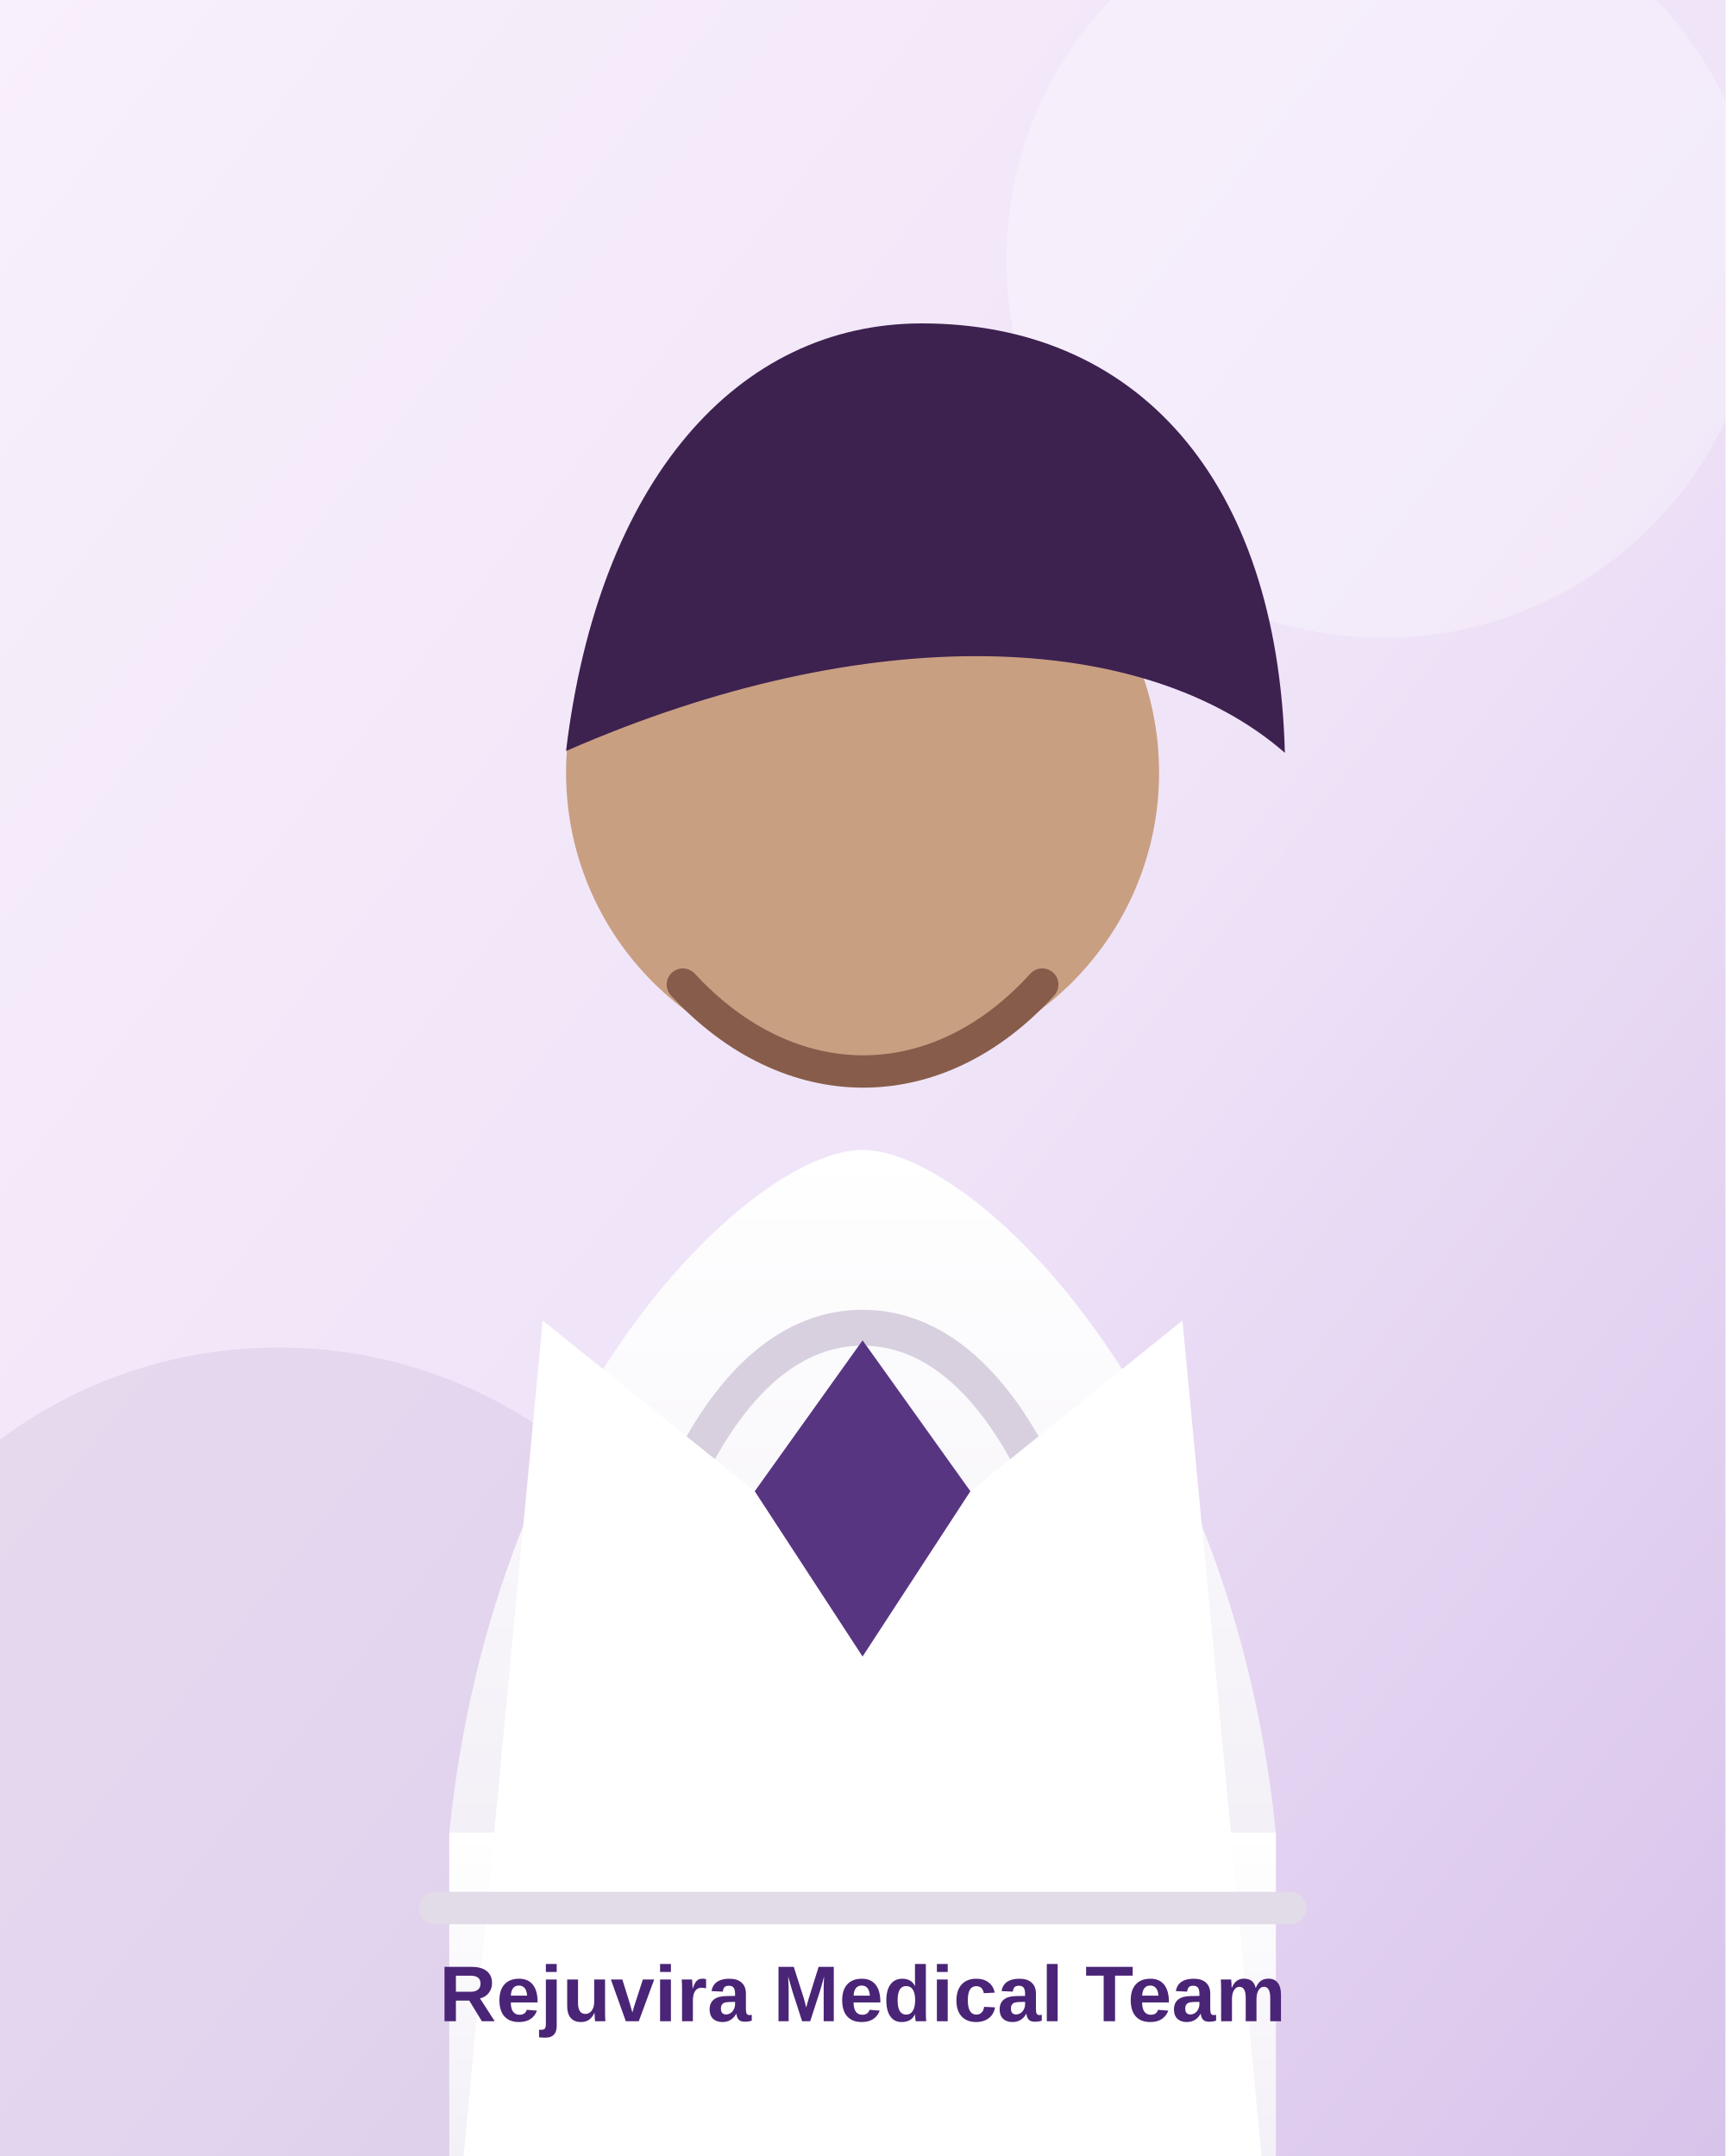
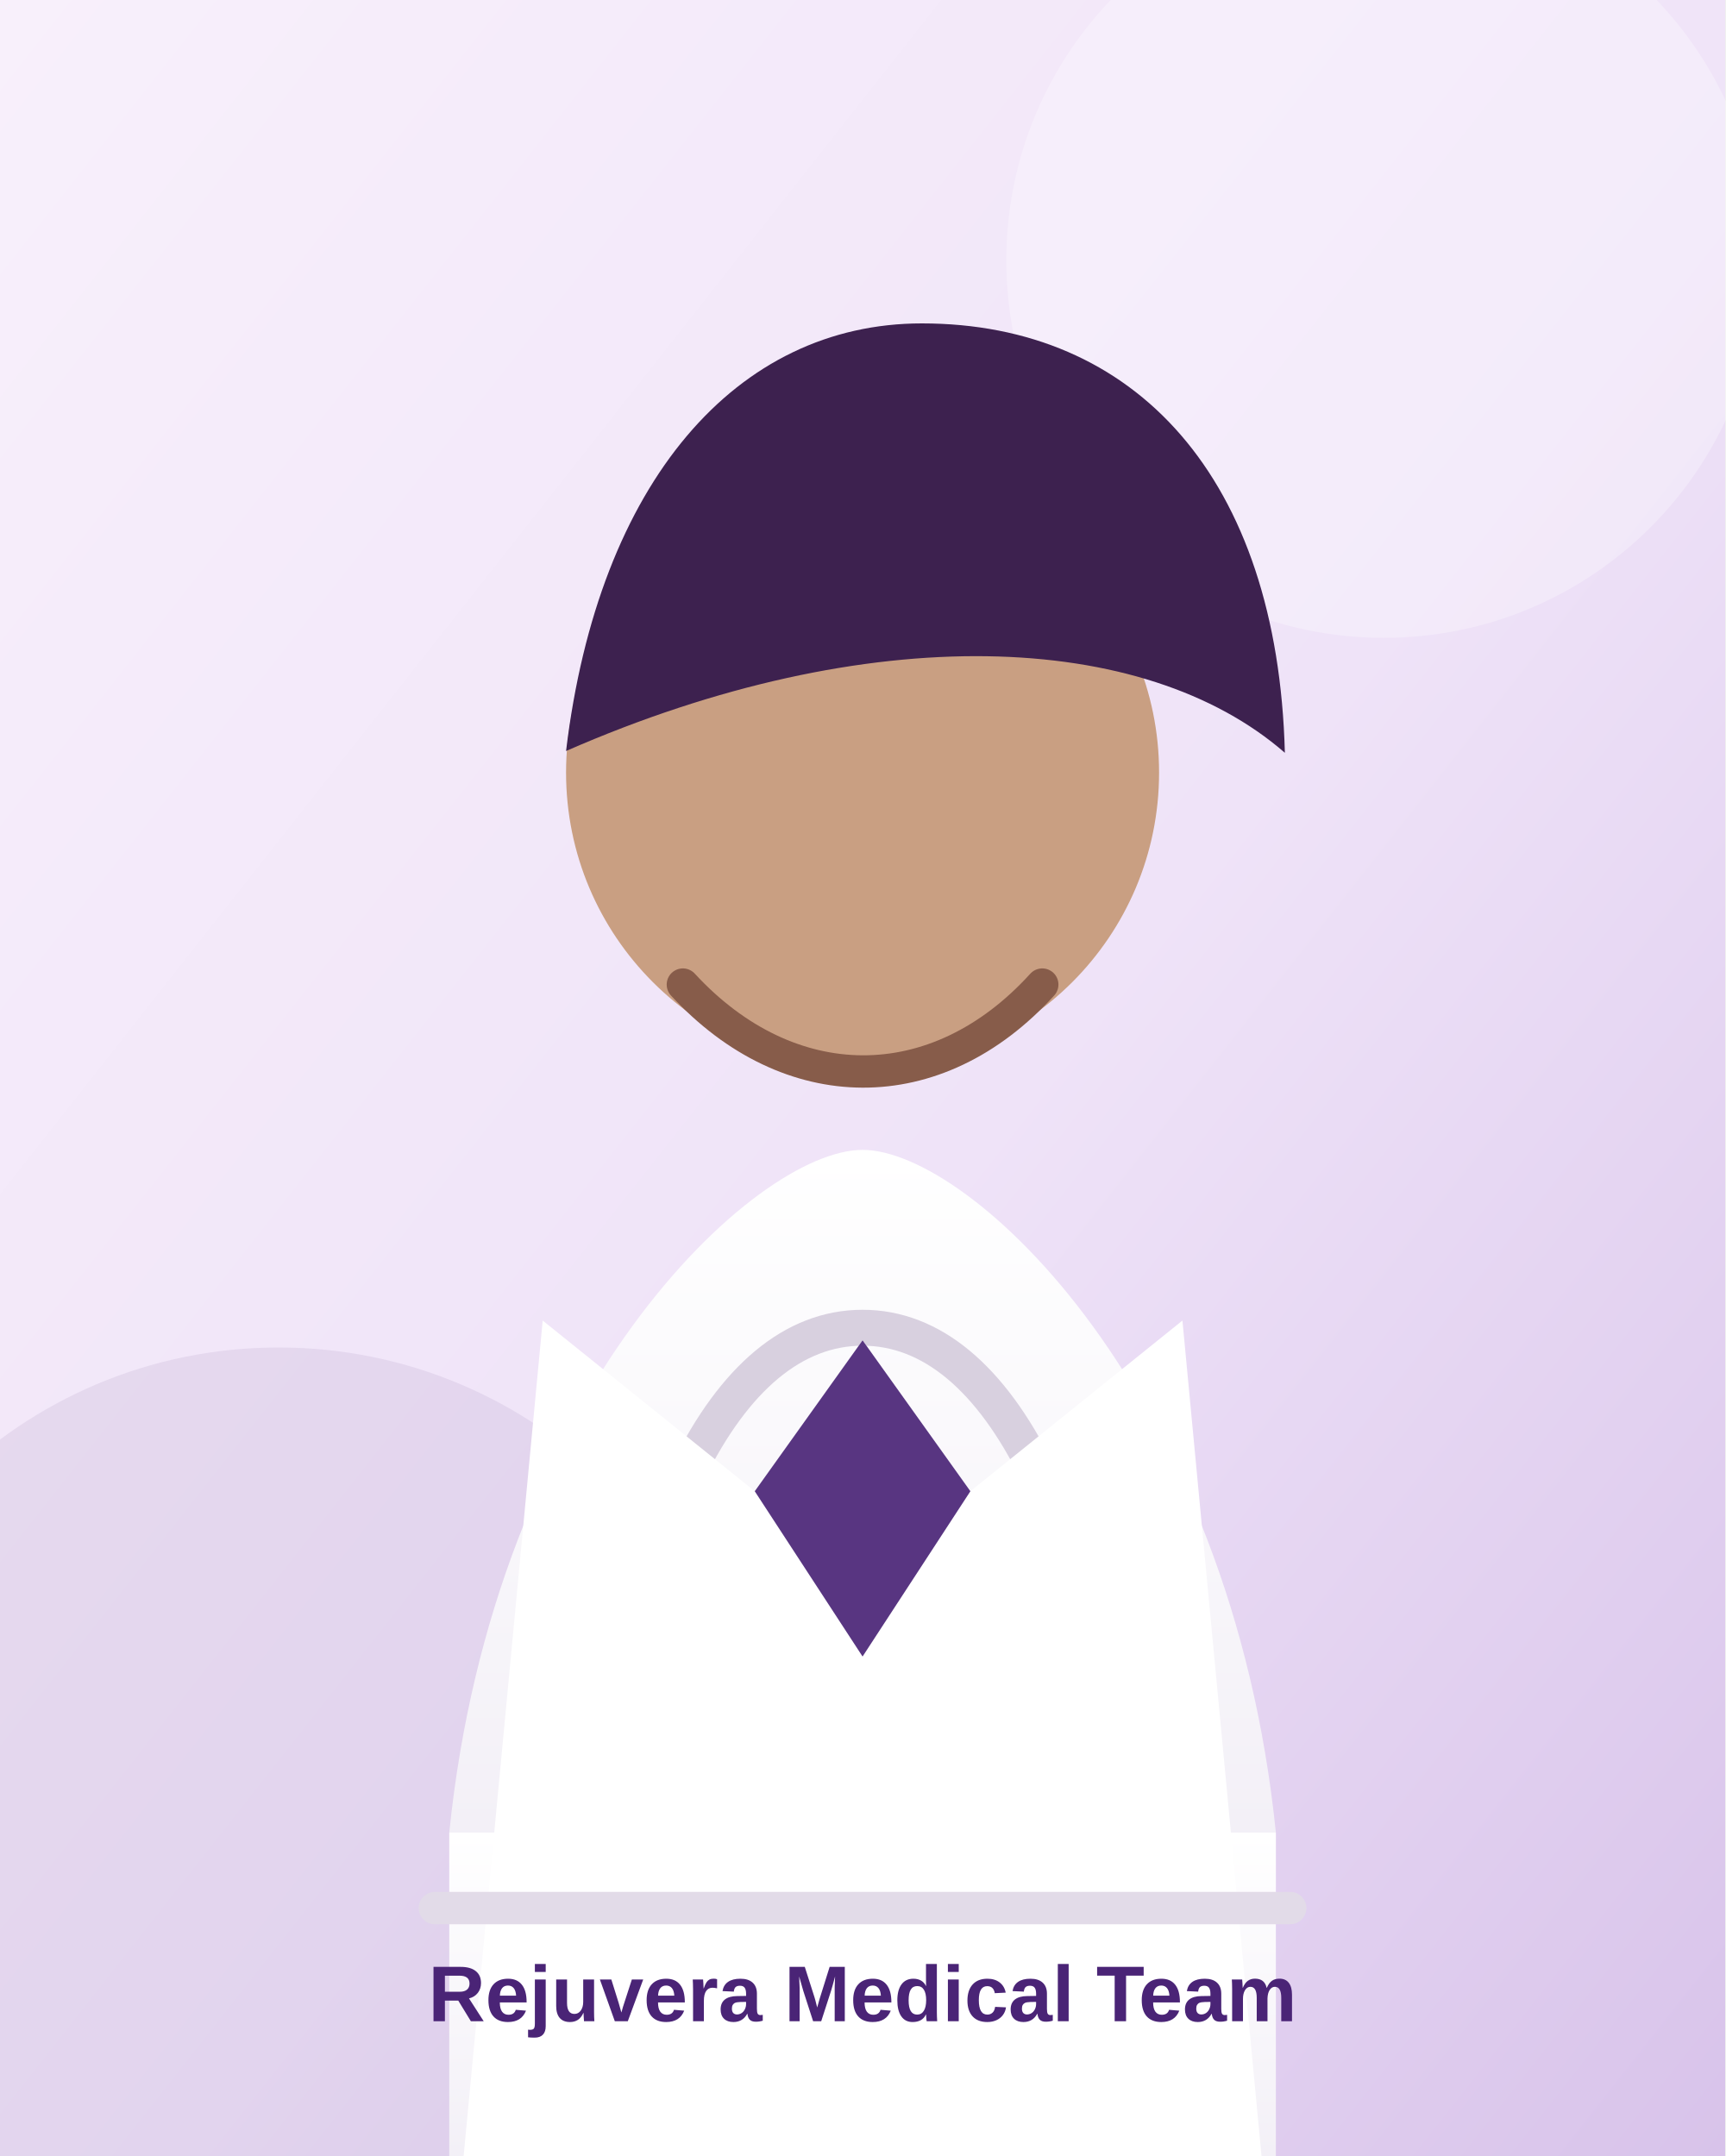
<svg xmlns="http://www.w3.org/2000/svg" viewBox="0 0 960 1200" role="img" aria-label="5H1) 7(J(">
  <defs>
    <linearGradient id="bg" x1="0" x2="1" y1="0" y2="1">
      <stop offset="0" stop-color="#f8f0fb" />
      <stop offset="0.55" stop-color="#efe3f8" />
      <stop offset="1" stop-color="#d8c3ea" />
    </linearGradient>
    <linearGradient id="coat" x1="0" x2="0" y1="0" y2="1">
      <stop offset="0" stop-color="#ffffff" />
      <stop offset="1" stop-color="#f3f0f7" />
    </linearGradient>
  </defs>
  <rect width="960" height="1200" fill="url(#bg)" />
  <circle cx="770" cy="145" r="210" fill="#ffffff" opacity=".28" />
  <circle cx="155" cy="1010" r="260" fill="#4a2476" opacity=".08" />
  <path d="M250 1020c25-245 170-380 230-380s205 135 230 380z" fill="url(#coat)" />
  <path d="M331 1040c17-188 72-301 149-301s132 113 149 301" fill="none" stroke="#d8d0df" stroke-width="20" stroke-linecap="round" />
  <circle cx="480" cy="430" r="165" fill="#c99f82" />
  <path d="M315 418c18-150 95-238 198-238 119 0 198 86 202 239-78-68-231-75-400-1z" fill="#3d214f" />
  <path d="M380 548c59 64 141 65 200 0" fill="none" stroke="#875c4a" stroke-width="18" stroke-linecap="round" />
  <path d="M250 1020h460v180H250z" fill="url(#coat)" />
  <path d="M302 735l118 95 60-84 60 84 118-95 44 465H258z" fill="#fff" />
  <path d="M420 830l60-84 60 84-60 92z" fill="#4a2476" opacity=".92" />
  <path d="M242 1062h476" stroke="#e2dbe8" stroke-width="18" stroke-linecap="round" />
-   <text x="480" y="1125" text-anchor="middle" font-family="Arial, sans-serif" font-size="44" font-weight="700" fill="#4a2476">Rejuvira Medical Team</text>
+   <text x="480" y="1125" text-anchor="middle" font-family="Arial, sans-serif" font-size="44" font-weight="700" fill="#4a2476">Rejuvera Medical Team</text>
</svg>
